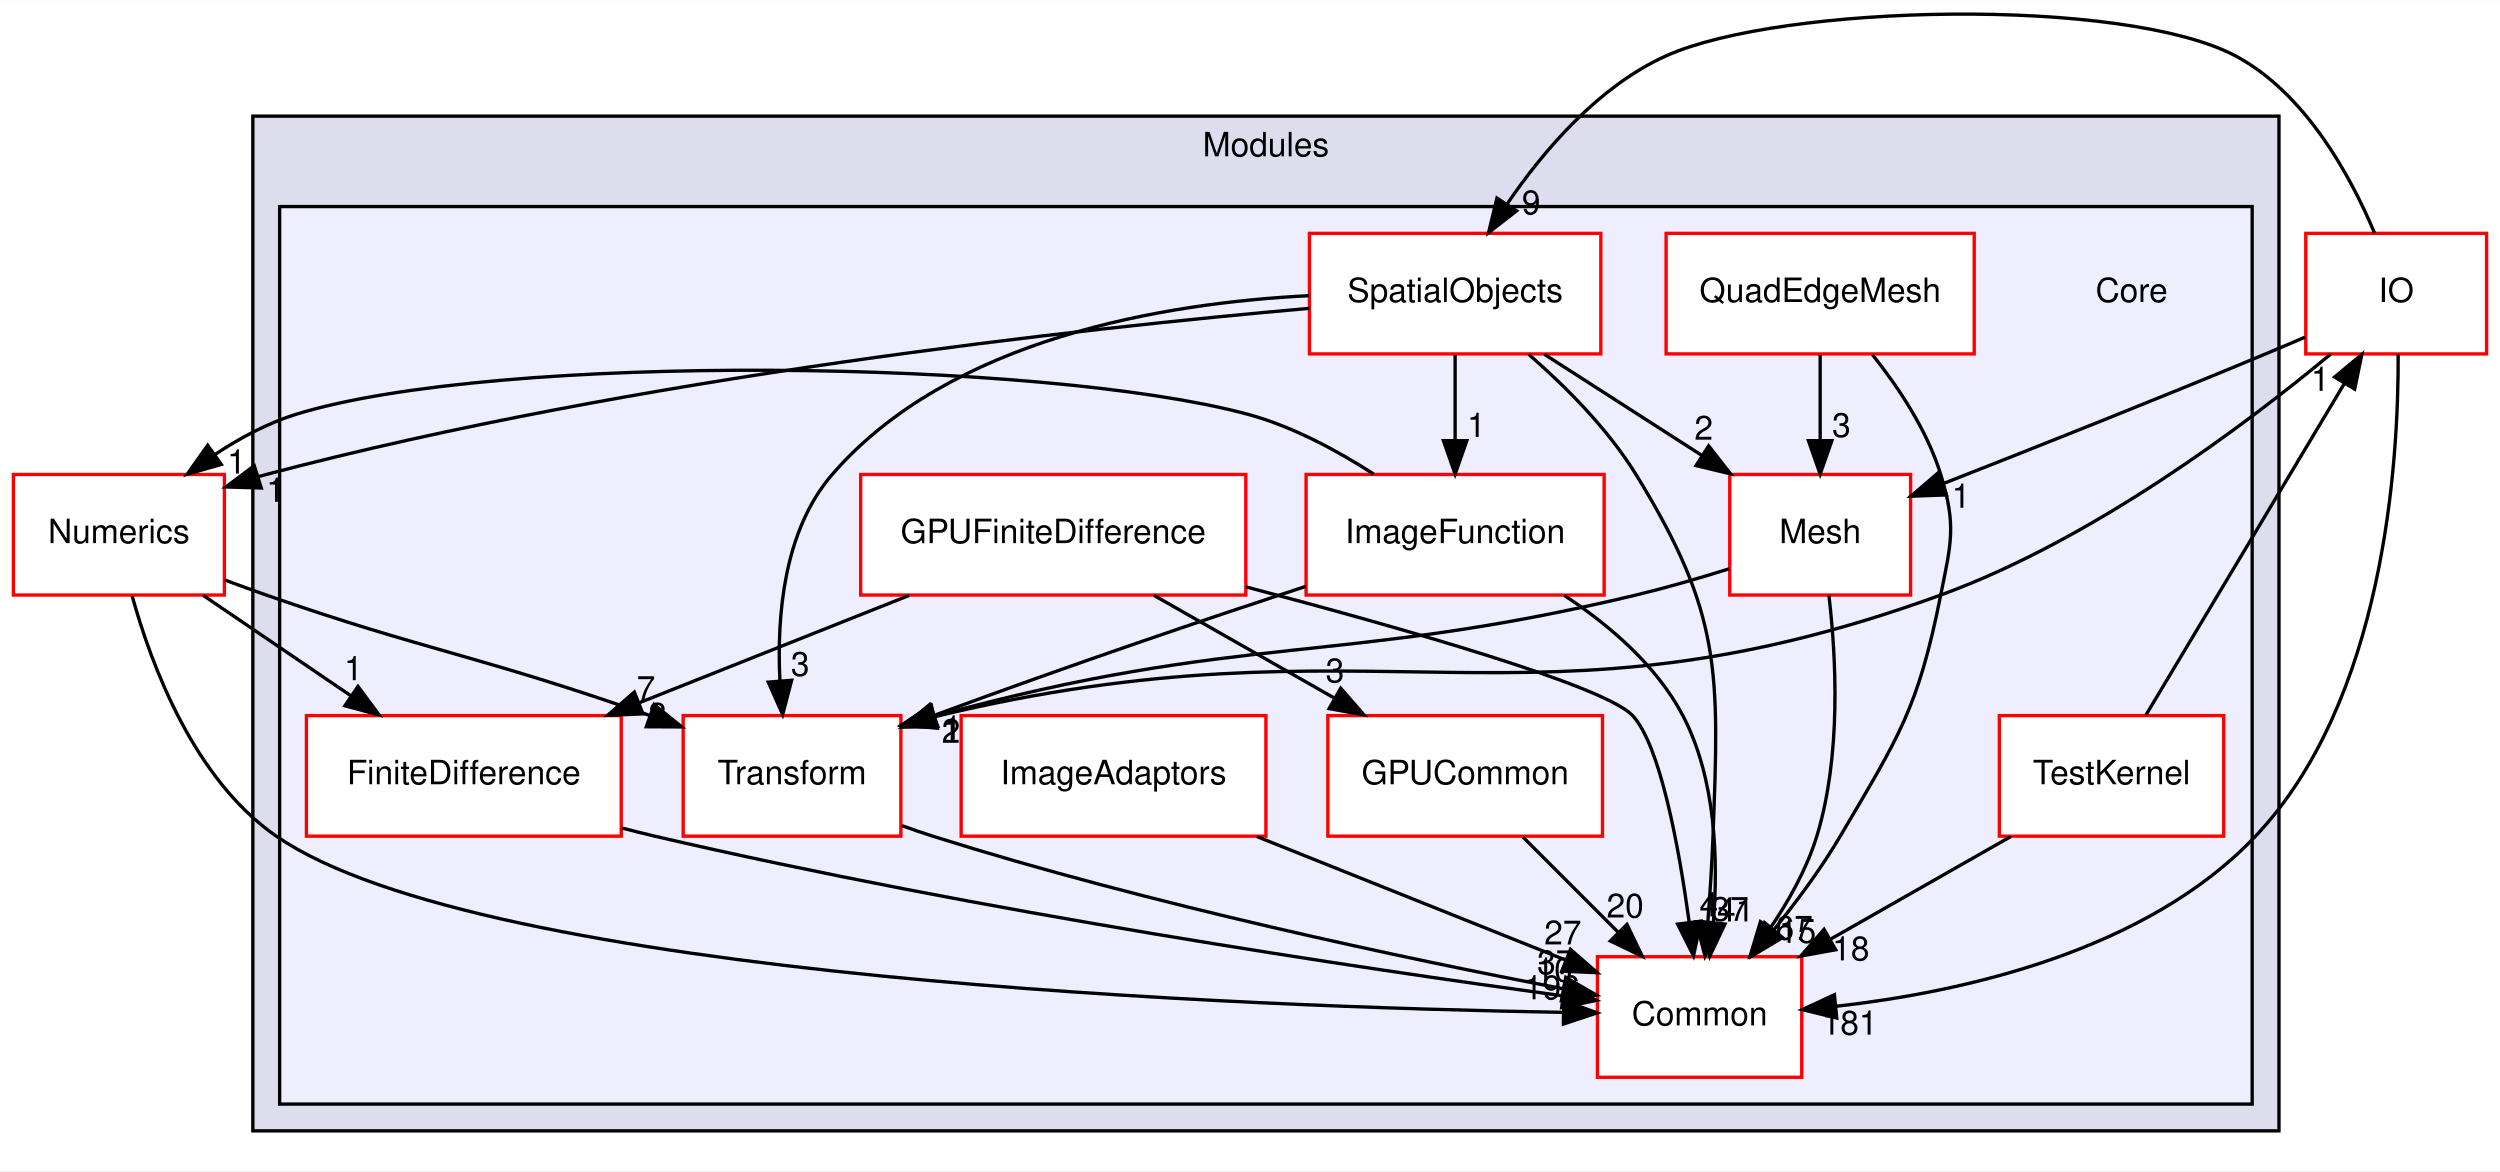
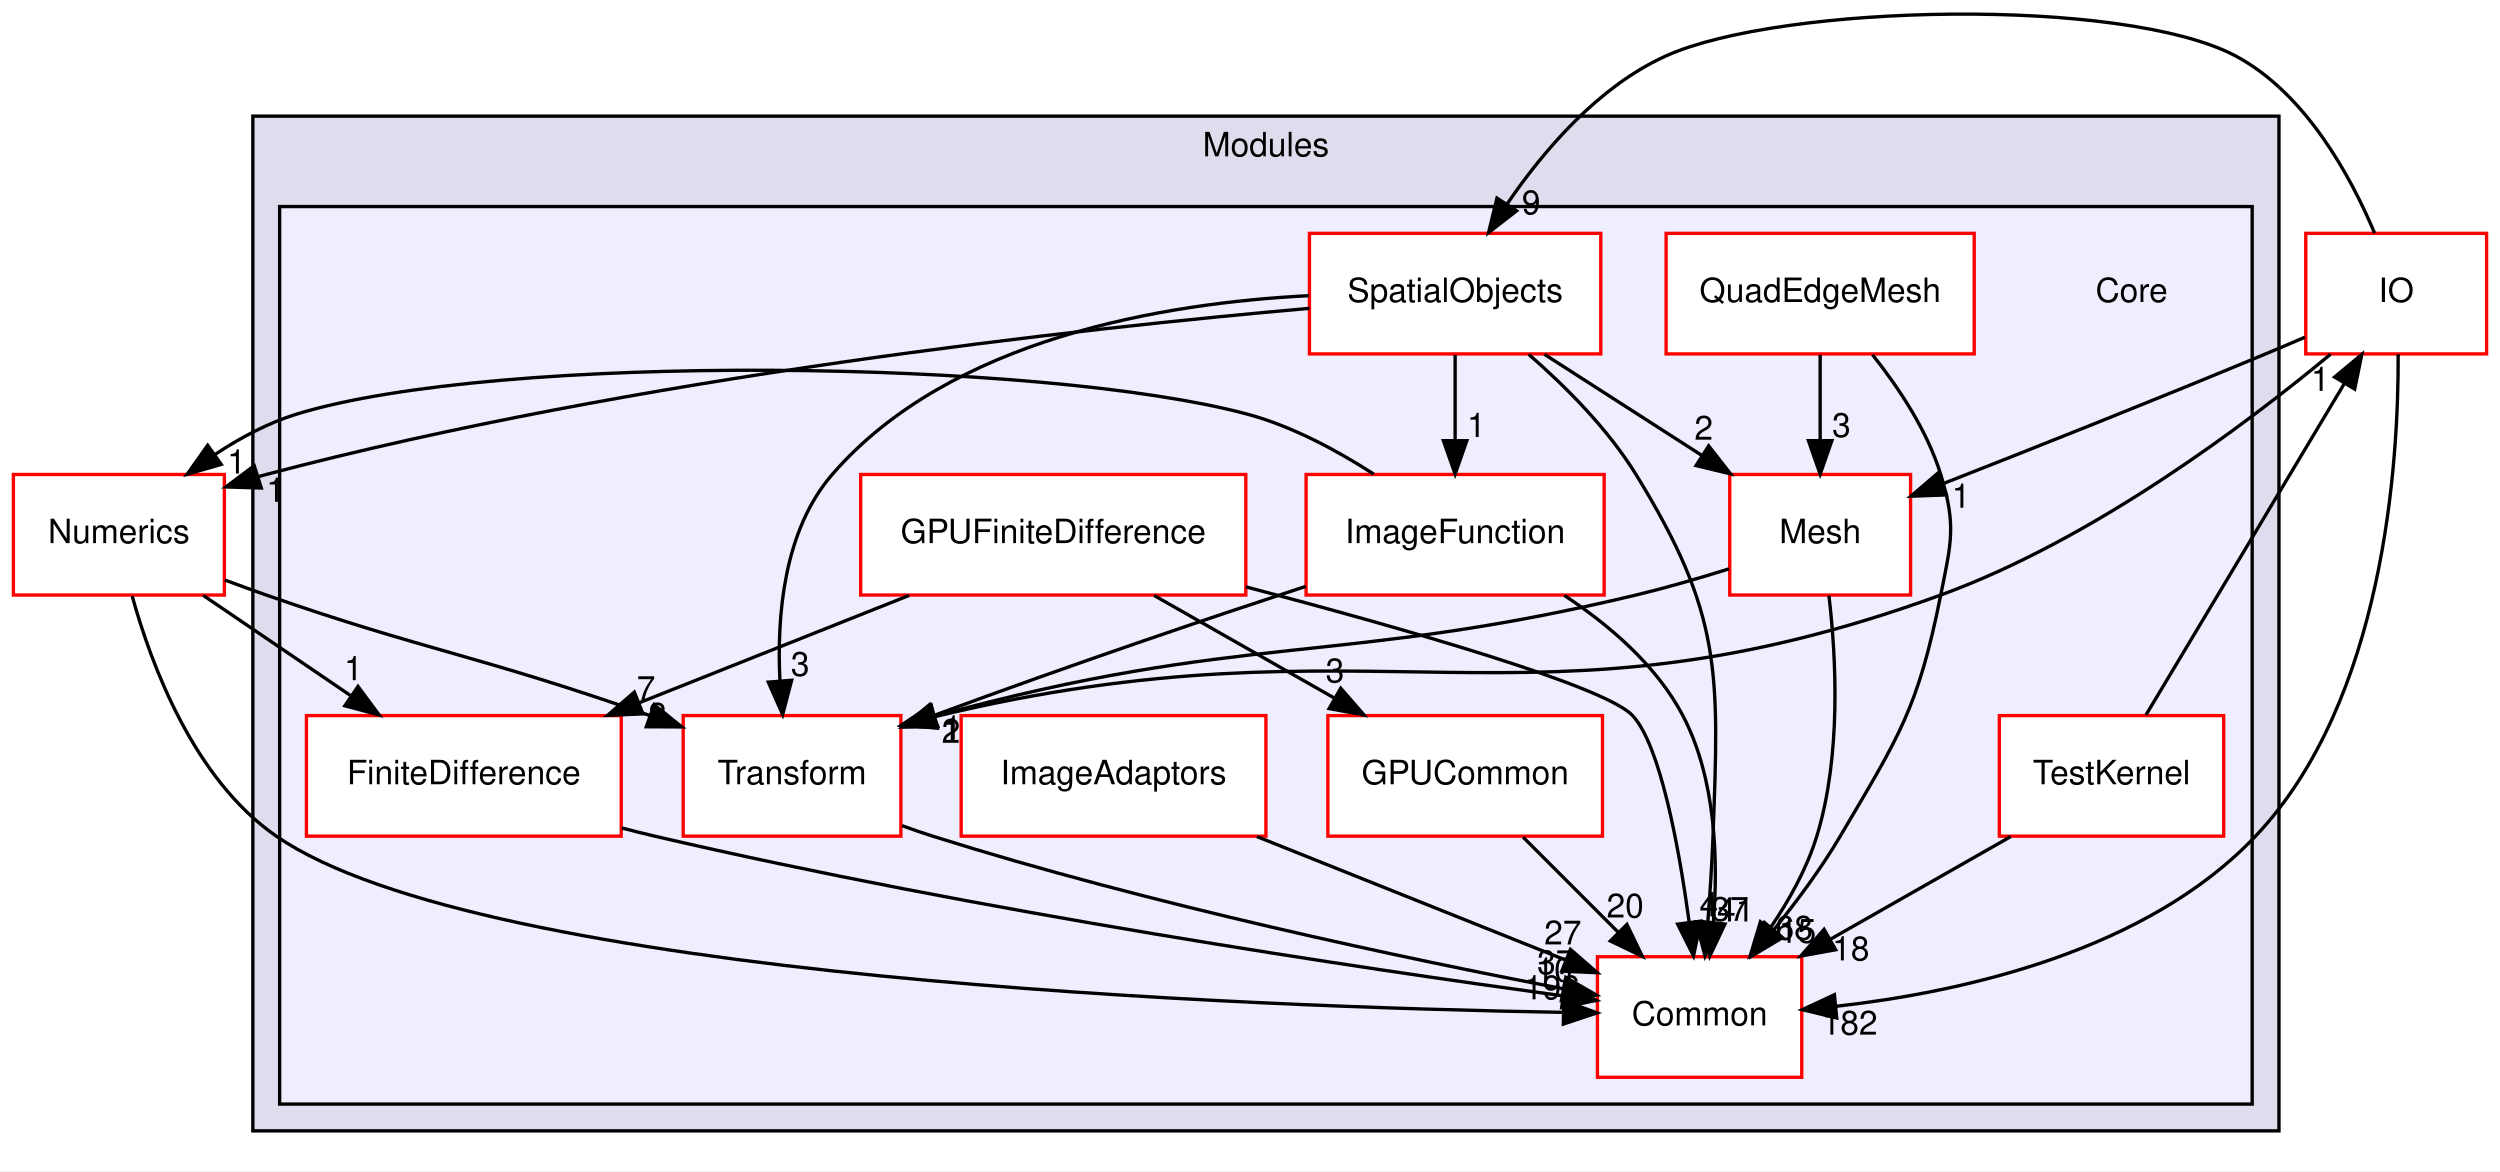
<svg xmlns="http://www.w3.org/2000/svg" xmlns:xlink="http://www.w3.org/1999/xlink" width="747pt" height="350pt" viewBox="0.00 0.00 746.50 349.59">
  <g id="graph0" class="graph" transform="scale(1 1) rotate(0) translate(4 345.59)">
    <polygon fill="white" stroke="transparent" points="-4,4 -4,-345.59 742.5,-345.59 742.5,4 -4,4" />
    <g id="clust1" class="cluster">
      <g id="a_clust1">
        <a xlink:href="dir_f177c24bf1c87ecaa6e6fdc0bba33350.html" target="_top" xlink:title="Modules">
          <polygon fill="#ddddee" stroke="black" points="71.5,-8 71.5,-311 676.5,-311 676.5,-8 71.5,-8" />
          <text text-anchor="middle" x="374" y="-299" font-family="Helvetica,sans-Serif" font-size="10.00">Modules</text>
        </a>
      </g>
    </g>
    <g id="clust2" class="cluster">
      <g id="a_clust2">
        <a xlink:href="dir_cac7f9cecb9aa42a0bd05452dddd8a21.html" target="_top">
          <polygon fill="#eeeeff" stroke="black" points="79.5,-16 79.5,-284 668.5,-284 668.5,-16 79.5,-16" />
        </a>
      </g>
    </g>
    <g id="node1" class="node">
      <text text-anchor="middle" x="632.5" y="-255.5" font-family="Helvetica,sans-Serif" font-size="10.00">Core</text>
    </g>
    <g id="node2" class="node">
      <g id="a_node2">
        <a xlink:href="dir_d38764bbd2ed2fce86b6f67aad6c8758.html" target="_top" xlink:title="Common">
          <polygon fill="white" stroke="red" points="534,-60 473,-60 473,-24 534,-24 534,-60" />
          <text text-anchor="middle" x="503.5" y="-39.5" font-family="Helvetica,sans-Serif" font-size="10.00">Common</text>
        </a>
      </g>
    </g>
    <g id="node3" class="node">
      <g id="a_node3">
        <a xlink:href="dir_f01494f6e3d4d50aecc6eeecc172cb41.html" target="_top" xlink:title="FiniteDifference">
          <polygon fill="white" stroke="red" points="181.5,-132 87.5,-132 87.5,-96 181.5,-96 181.5,-132" />
          <text text-anchor="middle" x="134.5" y="-111.5" font-family="Helvetica,sans-Serif" font-size="10.00">FiniteDifference</text>
        </a>
      </g>
    </g>
    <g id="edge11" class="edge">
      <path fill="none" stroke="black" d="M181.66,-98.45C184.98,-97.58 188.28,-96.75 191.5,-96 287.66,-73.58 402.56,-56.52 462.51,-48.34" />
      <polygon fill="black" stroke="black" points="463.25,-51.77 472.7,-46.97 462.32,-44.84 463.25,-51.77" />
      <g id="a_edge11-headlabel">
        <a xlink:href="dir_000121_000034.html" target="_top" xlink:title="10">
          <text text-anchor="middle" x="460.07" y="-52.57" font-family="Helvetica,sans-Serif" font-size="10.00">10</text>
        </a>
      </g>
    </g>
    <g id="node4" class="node">
      <g id="a_node4">
        <a xlink:href="dir_c33cbe94a8640e6fa88468267199b2f3.html" target="_top" xlink:title="GPUCommon">
          <polygon fill="white" stroke="red" points="474.5,-132 392.5,-132 392.5,-96 474.5,-96 474.5,-132" />
          <text text-anchor="middle" x="433.5" y="-111.5" font-family="Helvetica,sans-Serif" font-size="10.00">GPUCommon</text>
        </a>
      </g>
    </g>
    <g id="edge12" class="edge">
      <path fill="none" stroke="black" d="M450.8,-95.7C459.36,-87.14 469.84,-76.66 479.2,-67.3" />
      <polygon fill="black" stroke="black" points="481.8,-69.65 486.4,-60.1 476.85,-64.7 481.8,-69.65" />
      <g id="a_edge12-headlabel">
        <a xlink:href="dir_000159_000034.html" target="_top" xlink:title="20">
          <text text-anchor="middle" x="481.27" y="-71.7" font-family="Helvetica,sans-Serif" font-size="10.00">20</text>
        </a>
      </g>
    </g>
    <g id="node5" class="node">
      <g id="a_node5">
        <a xlink:href="dir_bd1f0f20dd49910fd3401f3a7f20f699.html" target="_top" xlink:title="GPUFiniteDifference">
          <polygon fill="white" stroke="red" points="368,-204 253,-204 253,-168 368,-168 368,-204" />
          <text text-anchor="middle" x="310.5" y="-183.5" font-family="Helvetica,sans-Serif" font-size="10.00">GPUFiniteDifference</text>
        </a>
      </g>
    </g>
    <g id="edge26" class="edge">
      <path fill="none" stroke="black" d="M368.01,-170.45C415.13,-158.02 475.33,-140.81 483.5,-132 491.72,-123.12 497.26,-93.14 500.38,-70.4" />
      <polygon fill="black" stroke="black" points="503.88,-70.62 501.68,-60.26 496.94,-69.73 503.88,-70.62" />
      <g id="a_edge26-headlabel">
        <a xlink:href="dir_000163_000034.html" target="_top" xlink:title="4">
          <text text-anchor="middle" x="506.24" y="-72.05" font-family="Helvetica,sans-Serif" font-size="10.00">4</text>
        </a>
      </g>
    </g>
    <g id="edge27" class="edge">
      <path fill="none" stroke="black" d="M267.45,-167.88C243.17,-158.22 212.66,-146.09 186.99,-135.88" />
      <polygon fill="black" stroke="black" points="188,-132.51 177.41,-132.07 185.41,-139.02 188,-132.51" />
      <g id="a_edge27-headlabel">
        <a xlink:href="dir_000163_000121.html" target="_top" xlink:title="3">
          <text text-anchor="middle" x="192.39" y="-128.7" font-family="Helvetica,sans-Serif" font-size="10.00">3</text>
        </a>
      </g>
    </g>
    <g id="edge28" class="edge">
      <path fill="none" stroke="black" d="M340.59,-167.88C356.82,-158.64 377.04,-147.13 394.47,-137.21" />
      <polygon fill="black" stroke="black" points="396.34,-140.18 403.3,-132.19 392.87,-134.09 396.34,-140.18" />
      <g id="a_edge28-headlabel">
        <a xlink:href="dir_000163_000159.html" target="_top" xlink:title="3">
          <text text-anchor="middle" x="394.62" y="-141.92" font-family="Helvetica,sans-Serif" font-size="10.00">3</text>
        </a>
      </g>
    </g>
    <g id="node6" class="node">
      <g id="a_node6">
        <a xlink:href="dir_1e75bd12272b49c47b9336bde0dc64d8.html" target="_top" xlink:title="ImageAdaptors">
          <polygon fill="white" stroke="red" points="374,-132 283,-132 283,-96 374,-96 374,-132" />
          <text text-anchor="middle" x="328.5" y="-111.5" font-family="Helvetica,sans-Serif" font-size="10.00">ImageAdaptors</text>
        </a>
      </g>
    </g>
    <g id="edge2" class="edge">
      <path fill="none" stroke="black" d="M371.31,-95.88C399.46,-84.62 436.05,-69.98 463.59,-58.96" />
      <polygon fill="black" stroke="black" points="464.94,-62.19 472.93,-55.23 462.34,-55.69 464.94,-62.19" />
      <g id="a_edge2-headlabel">
        <a xlink:href="dir_000007_000034.html" target="_top" xlink:title="27">
          <text text-anchor="middle" x="462.66" y="-63.66" font-family="Helvetica,sans-Serif" font-size="10.00">27</text>
        </a>
      </g>
    </g>
    <g id="node7" class="node">
      <g id="a_node7">
        <a xlink:href="dir_74281b52246cd7f0eb098df131413d14.html" target="_top" xlink:title="ImageFunction">
          <polygon fill="white" stroke="red" points="475,-204 386,-204 386,-168 475,-168 475,-204" />
          <text text-anchor="middle" x="430.5" y="-183.5" font-family="Helvetica,sans-Serif" font-size="10.00">ImageFunction</text>
        </a>
      </g>
    </g>
    <g id="edge13" class="edge">
      <path fill="none" stroke="black" d="M463.1,-167.89C476.48,-159.07 490.65,-146.98 498.5,-132 508.4,-113.09 509.09,-88.72 507.61,-70.27" />
      <polygon fill="black" stroke="black" points="511.07,-69.75 506.54,-60.17 504.11,-70.48 511.07,-69.75" />
      <g id="a_edge13-headlabel">
        <a xlink:href="dir_000070_000034.html" target="_top" xlink:title="41">
          <text text-anchor="middle" x="514.28" y="-70.52" font-family="Helvetica,sans-Serif" font-size="10.00">41</text>
        </a>
      </g>
    </g>
    <g id="node12" class="node">
      <g id="a_node12">
        <a xlink:href="dir_6a74394530d20d7df929c672ed9fa8ba.html" target="_top" xlink:title="Transform">
          <polygon fill="white" stroke="red" points="265,-132 200,-132 200,-96 265,-96 265,-132" />
          <text text-anchor="middle" x="232.5" y="-111.5" font-family="Helvetica,sans-Serif" font-size="10.00">Transform</text>
        </a>
      </g>
    </g>
    <g id="edge14" class="edge">
      <path fill="none" stroke="black" d="M385.88,-170.59C356.7,-161 317.56,-147.81 274.89,-132.05" />
      <polygon fill="black" stroke="black" points="276.04,-128.74 265.45,-128.54 273.6,-135.31 276.04,-128.74" />
      <g id="a_edge14-headlabel">
        <a xlink:href="dir_000070_000018.html" target="_top" xlink:title="1">
          <text text-anchor="middle" x="280.4" y="-124.84" font-family="Helvetica,sans-Serif" font-size="10.00">1</text>
        </a>
      </g>
    </g>
    <g id="node14" class="node">
      <g id="a_node14">
        <a xlink:href="dir_57605c80b6a7e87d0adba2f2655cc3cb.html" target="_top" xlink:title="Numerics">
          <polygon fill="white" stroke="red" points="63,-204 0,-204 0,-168 63,-168 63,-204" />
          <text text-anchor="middle" x="31.5" y="-183.5" font-family="Helvetica,sans-Serif" font-size="10.00">Numerics</text>
        </a>
      </g>
    </g>
    <g id="edge15" class="edge">
      <path fill="none" stroke="black" d="M406.2,-204.11C395.27,-211.16 381.84,-218.41 368.5,-222 307.56,-238.41 144.82,-240.55 84.5,-222 76.02,-219.39 67.67,-214.91 60.21,-209.98" />
      <polygon fill="black" stroke="black" points="62.07,-207.01 51.89,-204.07 58.01,-212.72 62.07,-207.01" />
      <g id="a_edge15-headlabel">
        <a xlink:href="dir_000070_000022.html" target="_top" xlink:title="1">
          <text text-anchor="middle" x="66.64" y="-204.28" font-family="Helvetica,sans-Serif" font-size="10.00">1</text>
        </a>
      </g>
    </g>
    <g id="node8" class="node">
      <g id="a_node8">
        <a xlink:href="dir_ccbf6776bad025584c31b55d4bd83604.html" target="_top" xlink:title="Mesh">
          <polygon fill="white" stroke="red" points="566.5,-204 512.5,-204 512.5,-168 566.5,-168 566.5,-204" />
          <text text-anchor="middle" x="539.5" y="-183.5" font-family="Helvetica,sans-Serif" font-size="10.00">Mesh</text>
        </a>
      </g>
    </g>
    <g id="edge24" class="edge">
      <path fill="none" stroke="black" d="M542.12,-167.83C544.27,-149.58 545.88,-120.08 538.5,-96 535.53,-86.3 530.17,-76.72 524.52,-68.43" />
      <polygon fill="black" stroke="black" points="527.33,-66.35 518.62,-60.31 521.67,-70.46 527.33,-66.35" />
      <g id="a_edge24-headlabel">
-         <a xlink:href="dir_000048_000034.html" target="_top" xlink:title="67">
-           <text text-anchor="middle" x="531.74" y="-65.09" font-family="Helvetica,sans-Serif" font-size="10.00">67</text>
+         <a xlink:href="dir_000048_000034.html" target="_top" xlink:title="68">
+           <text text-anchor="middle" x="531.74" y="-65.09" font-family="Helvetica,sans-Serif" font-size="10.00">68</text>
        </a>
      </g>
    </g>
    <g id="edge25" class="edge">
      <path fill="none" stroke="black" d="M512.28,-175.82C503.48,-173.06 493.64,-170.19 484.5,-168 395.46,-146.7 367.43,-157.16 275.03,-131.79" />
      <polygon fill="black" stroke="black" points="275.85,-128.38 265.28,-129.05 273.96,-135.12 275.85,-128.38" />
      <g id="a_edge25-headlabel">
        <a xlink:href="dir_000048_000018.html" target="_top" xlink:title="1">
          <text text-anchor="middle" x="280.08" y="-124.12" font-family="Helvetica,sans-Serif" font-size="10.00">1</text>
        </a>
      </g>
    </g>
    <g id="node9" class="node">
      <g id="a_node9">
        <a xlink:href="dir_ddea158ba451949ff9b29d3f46f9572c.html" target="_top" xlink:title="QuadEdgeMesh">
          <polygon fill="white" stroke="red" points="585.5,-276 493.5,-276 493.5,-240 585.5,-240 585.5,-276" />
          <text text-anchor="middle" x="539.5" y="-255.5" font-family="Helvetica,sans-Serif" font-size="10.00">QuadEdgeMesh</text>
        </a>
      </g>
    </g>
    <g id="edge3" class="edge">
      <path fill="none" stroke="black" d="M555.11,-239.77C562.87,-230.03 571.45,-217.18 575.5,-204 580.2,-188.71 578.64,-183.69 575.5,-168 568.7,-134.01 563.1,-125.87 545.5,-96 539.81,-86.34 532.52,-76.52 525.62,-67.99" />
      <polygon fill="black" stroke="black" points="528.27,-65.71 519.18,-60.26 522.89,-70.19 528.27,-65.71" />
      <g id="a_edge3-headlabel">
        <a xlink:href="dir_000147_000034.html" target="_top" xlink:title="15">
          <text text-anchor="middle" x="532.75" y="-64.15" font-family="Helvetica,sans-Serif" font-size="10.00">15</text>
        </a>
      </g>
    </g>
    <g id="edge4" class="edge">
      <path fill="none" stroke="black" d="M539.5,-239.7C539.5,-231.98 539.5,-222.71 539.5,-214.11" />
      <polygon fill="black" stroke="black" points="543,-214.1 539.5,-204.1 536,-214.1 543,-214.1" />
      <g id="a_edge4-headlabel">
        <a xlink:href="dir_000147_000048.html" target="_top" xlink:title="3">
          <text text-anchor="middle" x="545.84" y="-215.2" font-family="Helvetica,sans-Serif" font-size="10.00">3</text>
        </a>
      </g>
    </g>
    <g id="node10" class="node">
      <g id="a_node10">
        <a xlink:href="dir_1bee2fb34076721d08fafd9564ef7a27.html" target="_top" xlink:title="SpatialObjects">
          <polygon fill="white" stroke="red" points="474,-276 387,-276 387,-240 474,-240 474,-276" />
          <text text-anchor="middle" x="430.5" y="-255.5" font-family="Helvetica,sans-Serif" font-size="10.00">SpatialObjects</text>
        </a>
      </g>
    </g>
    <g id="edge16" class="edge">
      <path fill="none" stroke="black" d="M452.49,-239.85C463.44,-230.32 476.1,-217.65 484.5,-204 510.23,-162.21 509.35,-145.04 507.5,-96 507.19,-87.67 506.59,-78.61 505.96,-70.38" />
      <polygon fill="black" stroke="black" points="509.43,-69.85 505.12,-60.17 502.45,-70.42 509.43,-69.85" />
      <g id="a_edge16-headlabel">
        <a xlink:href="dir_000046_000034.html" target="_top" xlink:title="37">
          <text text-anchor="middle" x="512.55" y="-70.7" font-family="Helvetica,sans-Serif" font-size="10.00">37</text>
        </a>
      </g>
    </g>
    <g id="edge18" class="edge">
      <path fill="none" stroke="black" d="M430.5,-239.7C430.5,-231.98 430.5,-222.71 430.5,-214.11" />
      <polygon fill="black" stroke="black" points="434,-214.1 430.5,-204.1 427,-214.1 434,-214.1" />
      <g id="a_edge18-headlabel">
        <a xlink:href="dir_000046_000070.html" target="_top" xlink:title="1">
          <text text-anchor="middle" x="436.84" y="-215.2" font-family="Helvetica,sans-Serif" font-size="10.00">1</text>
        </a>
      </g>
    </g>
    <g id="edge20" class="edge">
      <path fill="none" stroke="black" d="M457.16,-239.88C471.28,-230.81 488.81,-219.55 504.06,-209.76" />
      <polygon fill="black" stroke="black" points="506.21,-212.54 512.73,-204.19 502.43,-206.65 506.21,-212.54" />
      <g id="a_edge20-headlabel">
        <a xlink:href="dir_000046_000048.html" target="_top" xlink:title="2">
          <text text-anchor="middle" x="504.72" y="-214.37" font-family="Helvetica,sans-Serif" font-size="10.00">2</text>
        </a>
      </g>
    </g>
    <g id="edge17" class="edge">
      <path fill="none" stroke="black" d="M386.89,-257.39C343.93,-255.23 279.78,-244.74 244.5,-204 230.03,-187.29 227.91,-161.8 228.89,-142.37" />
      <polygon fill="black" stroke="black" points="232.39,-142.55 229.7,-132.3 225.41,-141.99 232.39,-142.55" />
      <g id="a_edge17-headlabel">
        <a xlink:href="dir_000046_000018.html" target="_top" xlink:title="3">
          <text text-anchor="middle" x="234.93" y="-143.86" font-family="Helvetica,sans-Serif" font-size="10.00">3</text>
        </a>
      </g>
    </g>
    <g id="edge19" class="edge">
      <path fill="none" stroke="black" d="M386.98,-253.61C319.42,-247.67 185.6,-233.11 75.5,-204 74.76,-203.8 74.01,-203.6 73.26,-203.39" />
      <polygon fill="black" stroke="black" points="74.02,-199.96 63.43,-200.27 71.91,-206.63 74.02,-199.96" />
      <g id="a_edge19-headlabel">
        <a xlink:href="dir_000046_000022.html" target="_top" xlink:title="1">
          <text text-anchor="middle" x="78.3" y="-195.83" font-family="Helvetica,sans-Serif" font-size="10.00">1</text>
        </a>
      </g>
    </g>
    <g id="node11" class="node">
      <g id="a_node11">
        <a xlink:href="dir_d0eee9c56aa72e77924299935a9e231a.html" target="_top" xlink:title="TestKernel">
          <polygon fill="white" stroke="red" points="660,-132 593,-132 593,-96 660,-96 660,-132" />
          <text text-anchor="middle" x="626.5" y="-111.5" font-family="Helvetica,sans-Serif" font-size="10.00">TestKernel</text>
        </a>
      </g>
    </g>
    <g id="edge5" class="edge">
      <path fill="none" stroke="black" d="M596.41,-95.88C580.18,-86.64 559.96,-75.13 542.53,-65.21" />
      <polygon fill="black" stroke="black" points="544.13,-62.09 533.7,-60.19 540.66,-68.18 544.13,-62.09" />
      <g id="a_edge5-headlabel">
        <a xlink:href="dir_000169_000034.html" target="_top" xlink:title="18">
          <text text-anchor="middle" x="548.66" y="-58.9" font-family="Helvetica,sans-Serif" font-size="10.00">18</text>
        </a>
      </g>
    </g>
    <g id="node13" class="node">
      <g id="a_node13">
        <a xlink:href="dir_367545fbb67972528c5e9da3f2610d14.html" target="_top" xlink:title="IO">
          <polygon fill="white" stroke="red" points="738.5,-276 684.5,-276 684.5,-240 738.5,-240 738.5,-276" />
          <text text-anchor="middle" x="711.5" y="-255.5" font-family="Helvetica,sans-Serif" font-size="10.00">IO</text>
        </a>
      </g>
    </g>
    <g id="edge6" class="edge">
      <path fill="none" stroke="black" d="M636.79,-132.19C651.55,-156.85 678.85,-202.46 696.05,-231.19" />
      <polygon fill="black" stroke="black" points="693.11,-233.09 701.25,-239.87 699.11,-229.49 693.11,-233.09" />
      <g id="a_edge6-headlabel">
        <a xlink:href="dir_000169_000043.html" target="_top" xlink:title="1">
          <text text-anchor="middle" x="688.83" y="-228.96" font-family="Helvetica,sans-Serif" font-size="10.00">1</text>
        </a>
      </g>
    </g>
    <g id="edge1" class="edge">
      <path fill="none" stroke="black" d="M265.34,-99.14C268.41,-98.01 271.5,-96.95 274.5,-96 339.25,-75.54 416.59,-59.28 462.79,-50.41" />
      <polygon fill="black" stroke="black" points="463.54,-53.83 472.71,-48.53 462.24,-46.95 463.54,-53.83" />
      <g id="a_edge1-headlabel">
        <a xlink:href="dir_000018_000034.html" target="_top" xlink:title="37">
          <text text-anchor="middle" x="460.54" y="-54.79" font-family="Helvetica,sans-Serif" font-size="10.00">37</text>
        </a>
      </g>
    </g>
    <g id="edge7" class="edge">
      <path fill="none" stroke="black" d="M712.09,-239.9C712.25,-207.43 707.85,-136.47 669.5,-96 636.88,-61.57 581.96,-49.44 544.29,-45.2" />
      <polygon fill="black" stroke="black" points="544.45,-41.7 534.15,-44.2 543.76,-48.66 544.45,-41.7" />
      <g id="a_edge7-headlabel">
-         <a xlink:href="dir_000043_000034.html" target="_top" xlink:title="181">
-           <text text-anchor="middle" x="548.3" y="-36.72" font-family="Helvetica,sans-Serif" font-size="10.00">181</text>
+         <a xlink:href="dir_000043_000034.html" target="_top" xlink:title="182">
+           <text text-anchor="middle" x="548.3" y="-36.72" font-family="Helvetica,sans-Serif" font-size="10.00">182</text>
        </a>
      </g>
    </g>
    <g id="edge10" class="edge">
      <path fill="none" stroke="black" d="M684.27,-245C680.33,-243.3 676.32,-241.59 672.5,-240 640.01,-226.45 602.77,-211.67 575.98,-201.17" />
      <polygon fill="black" stroke="black" points="577.19,-197.89 566.6,-197.51 574.64,-204.41 577.19,-197.89" />
      <g id="a_edge10-headlabel">
        <a xlink:href="dir_000043_000048.html" target="_top" xlink:title="1">
          <text text-anchor="middle" x="581.57" y="-194.06" font-family="Helvetica,sans-Serif" font-size="10.00">1</text>
        </a>
      </g>
    </g>
    <g id="edge9" class="edge">
      <path fill="none" stroke="black" d="M705.05,-276.08C697.85,-293.2 684.39,-317.9 663.5,-329 630.13,-346.72 527.96,-344.49 493.5,-329 473.34,-319.93 457,-300.87 446.03,-284.78" />
      <polygon fill="black" stroke="black" points="448.86,-282.72 440.49,-276.23 442.99,-286.52 448.86,-282.72" />
      <g id="a_edge9-headlabel">
        <a xlink:href="dir_000043_000046.html" target="_top" xlink:title="9">
          <text text-anchor="middle" x="453.2" y="-281.69" font-family="Helvetica,sans-Serif" font-size="10.00">9</text>
        </a>
      </g>
    </g>
    <g id="edge8" class="edge">
      <path fill="none" stroke="black" d="M691.91,-239.91C666.82,-219.08 621.1,-184.61 575.5,-168 451.99,-123.02 407.18,-163.49 275.3,-131.73" />
      <polygon fill="black" stroke="black" points="275.79,-128.25 265.24,-129.21 274.09,-135.04 275.79,-128.25" />
      <g id="a_edge8-headlabel">
        <a xlink:href="dir_000043_000018.html" target="_top" xlink:title="2">
          <text text-anchor="middle" x="279.96" y="-123.87" font-family="Helvetica,sans-Serif" font-size="10.00">2</text>
        </a>
      </g>
    </g>
    <g id="edge21" class="edge">
      <path fill="none" stroke="black" d="M35.47,-167.7C41.2,-146.99 53.92,-112.98 78.5,-96 140.21,-53.38 368.56,-45.02 462.61,-43.39" />
      <polygon fill="black" stroke="black" points="462.93,-46.88 472.87,-43.23 462.82,-39.89 462.93,-46.88" />
      <g id="a_edge21-headlabel">
        <a xlink:href="dir_000022_000034.html" target="_top" xlink:title="196">
          <text text-anchor="middle" x="459.38" y="-47.28" font-family="Helvetica,sans-Serif" font-size="10.00">196</text>
        </a>
      </g>
    </g>
    <g id="edge23" class="edge">
      <path fill="none" stroke="black" d="M56.7,-167.88C69.91,-158.89 86.29,-147.76 100.61,-138.03" />
      <polygon fill="black" stroke="black" points="102.9,-140.71 109.21,-132.19 98.97,-134.92 102.9,-140.71" />
      <g id="a_edge23-headlabel">
        <a xlink:href="dir_000022_000121.html" target="_top" xlink:title="1">
          <text text-anchor="middle" x="101.53" y="-142.57" font-family="Helvetica,sans-Serif" font-size="10.00">1</text>
        </a>
      </g>
    </g>
    <g id="edge22" class="edge">
      <path fill="none" stroke="black" d="M63.13,-172.49C67.28,-170.94 71.48,-169.4 75.5,-168 123.2,-151.34 138.38,-150.15 189.89,-132.07" />
      <polygon fill="black" stroke="black" points="191.33,-135.27 199.58,-128.62 188.99,-128.67 191.33,-135.27" />
      <g id="a_edge22-headlabel">
        <a xlink:href="dir_000022_000018.html" target="_top" xlink:title="7">
          <text text-anchor="middle" x="188.9" y="-136.65" font-family="Helvetica,sans-Serif" font-size="10.00">7</text>
        </a>
      </g>
    </g>
  </g>
</svg>
